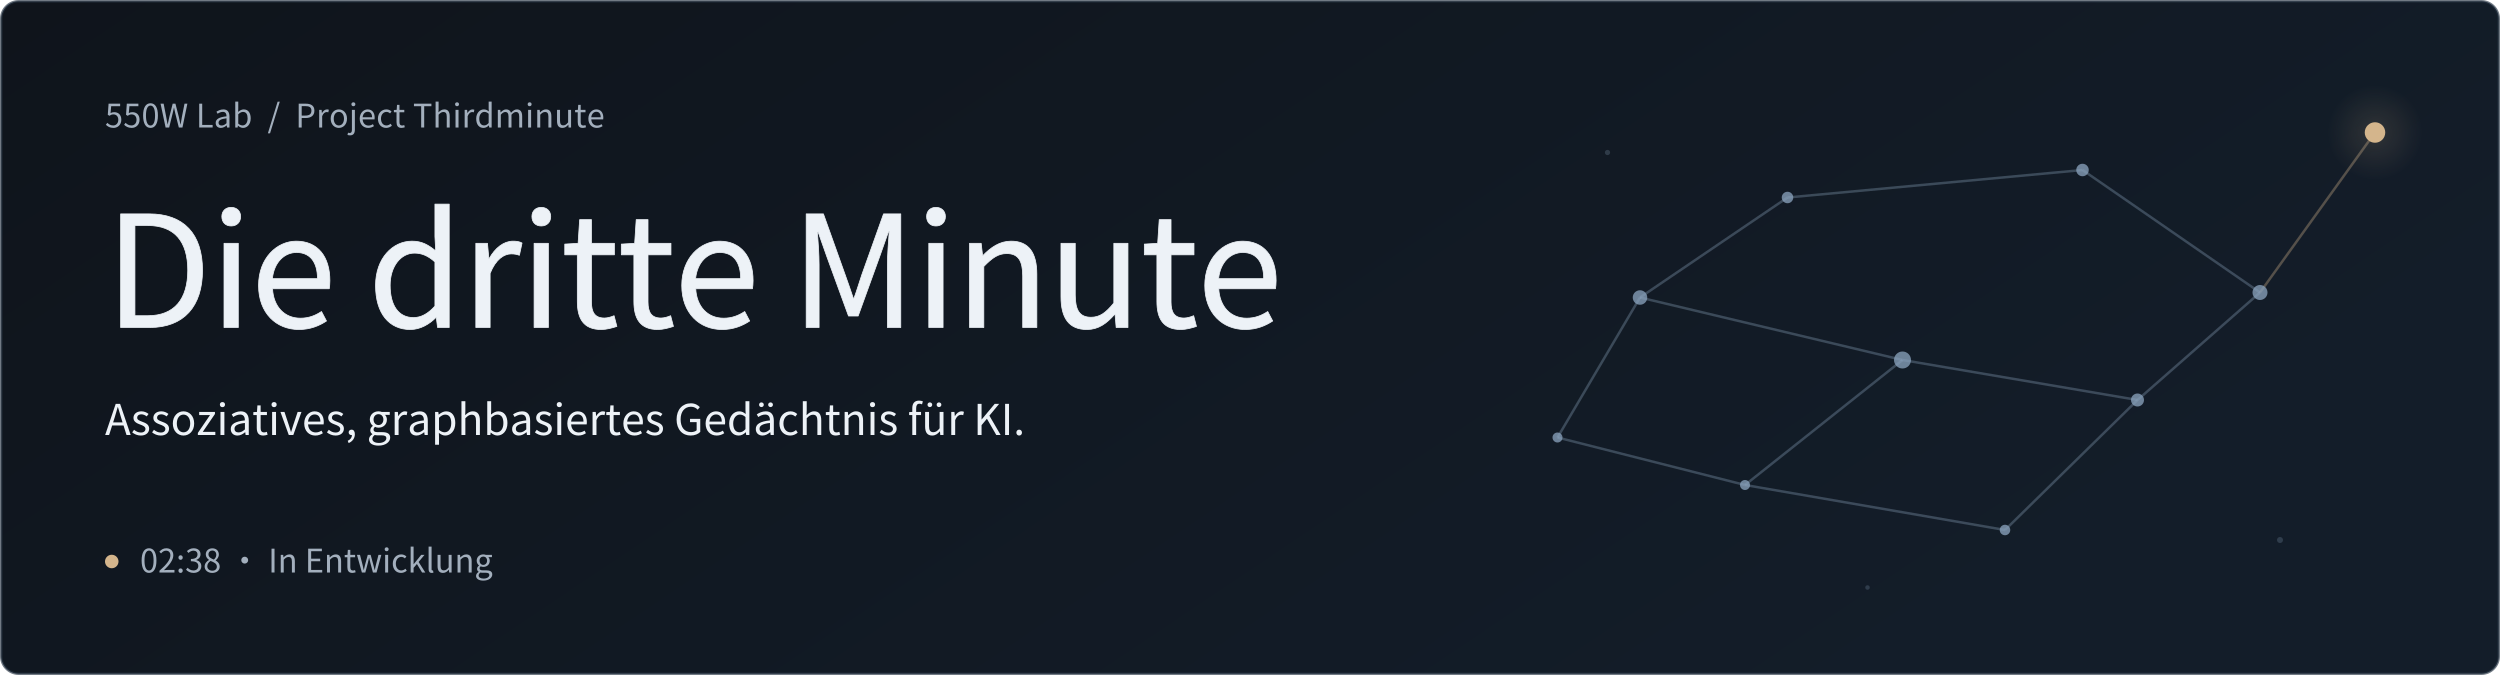
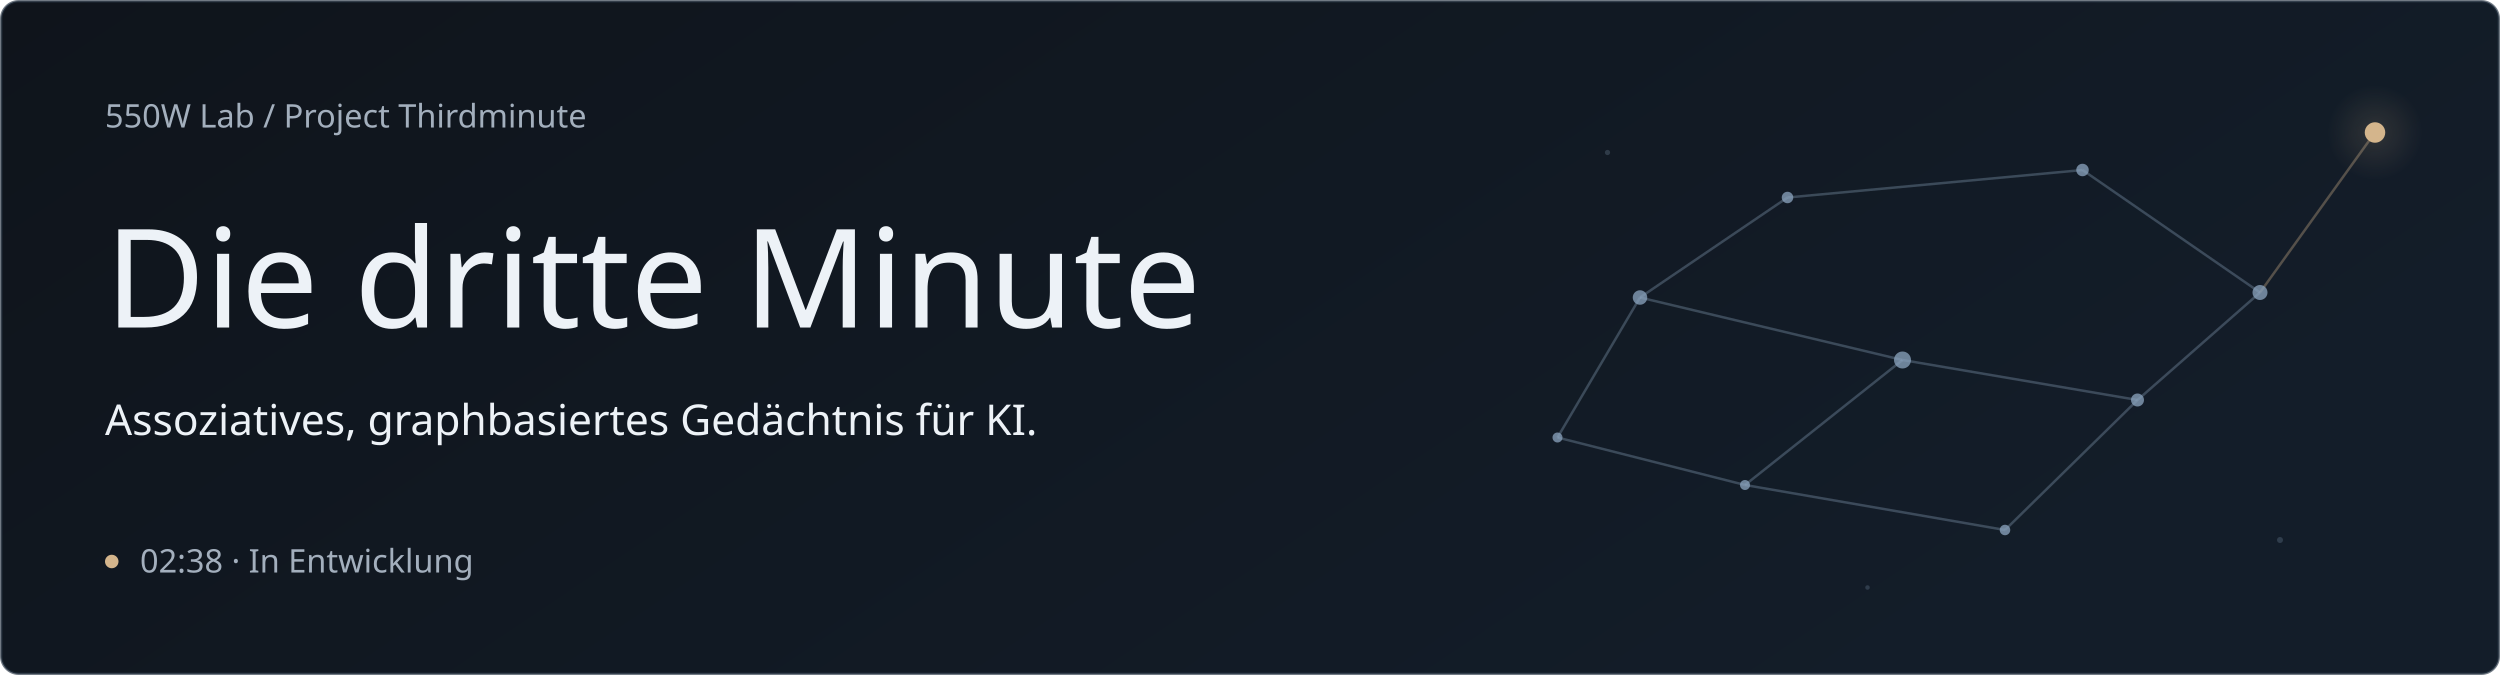
- <svg xmlns="http://www.w3.org/2000/svg" width="1000" height="270" viewBox="0 0 1000 270" role="img" aria-label="Die dritte Minute (Thirdminute) — Assoziatives, graphbasiertes Gedächtnis für KI.">
+ <svg xmlns="http://www.w3.org/2000/svg" width="1000" height="270" viewBox="0 0 1000 270" role="img" aria-label="Die dritte Minute (Thirdminute) — Assoziatives, graphbasiertes Gedächtnis für KI." xml:lang="de">
  <defs>
    <linearGradient id="surface" x1="0" y1="0" x2="1" y2=".4">
      <stop offset="0" stop-color="#0f141b" />
      <stop offset="1" stop-color="#131d29" />
    </linearGradient>
    <radialGradient id="future-glow">
      <stop offset="0" stop-color="#d4b58c" stop-opacity=".15" />
      <stop offset="1" stop-color="#d4b58c" stop-opacity="0" />
    </radialGradient>
  </defs>
  <rect x=".5" y=".5" width="999" height="269" rx="7" fill="url(#surface)" stroke="#263342" stroke-opacity=".65" />
  <g transform="translate(623 53)" opacity="1">
    <line x1="0" y1="122" x2="33" y2="66" stroke="#8aa3bd" stroke-width="1" opacity=".34" />
    <line x1="0" y1="122" x2="75" y2="141" stroke="#8aa3bd" stroke-width="1" opacity=".34" />
    <line x1="33" y1="66" x2="92" y2="26" stroke="#8aa3bd" stroke-width="1" opacity=".34" />
    <line x1="33" y1="66" x2="138" y2="91" stroke="#8aa3bd" stroke-width="1" opacity=".34" />
    <line x1="75" y1="141" x2="138" y2="91" stroke="#8aa3bd" stroke-width="1" opacity=".34" />
    <line x1="75" y1="141" x2="179" y2="159" stroke="#8aa3bd" stroke-width="1" opacity=".34" />
    <line x1="92" y1="26" x2="210" y2="15" stroke="#8aa3bd" stroke-width="1" opacity=".34" />
    <line x1="138" y1="91" x2="232" y2="107" stroke="#8aa3bd" stroke-width="1" opacity=".34" />
    <line x1="179" y1="159" x2="232" y2="107" stroke="#8aa3bd" stroke-width="1" opacity=".34" />
    <line x1="210" y1="15" x2="281" y2="64" stroke="#8aa3bd" stroke-width="1" opacity=".34" />
    <line x1="232" y1="107" x2="281" y2="64" stroke="#8aa3bd" stroke-width="1" opacity=".34" />
    <line x1="281" y1="64" x2="327" y2="0" stroke="#d4b58c" stroke-width="1" opacity=".34" />
    <circle cx="20" cy="8" r="1.05" fill="#8aa3bd" opacity=".24" />
    <circle cx="124" cy="182" r="0.9" fill="#8aa3bd" opacity=".24" />
    <circle cx="289" cy="163" r="1.2" fill="#8aa3bd" opacity=".24" />
    <circle cx="0" cy="122" r="2.0" fill="#8aa3bd" opacity=".76" />
    <circle cx="33" cy="66" r="2.9" fill="#8aa3bd" opacity=".76" />
    <circle cx="75" cy="141" r="2.0" fill="#8aa3bd" opacity=".76" />
    <circle cx="92" cy="26" r="2.3" fill="#8aa3bd" opacity=".76" />
    <circle cx="138" cy="91" r="3.4" fill="#8aa3bd" opacity=".76" />
    <circle cx="179" cy="159" r="2.1" fill="#8aa3bd" opacity=".76" />
    <circle cx="210" cy="15" r="2.5" fill="#8aa3bd" opacity=".76" />
    <circle cx="232" cy="107" r="2.6" fill="#8aa3bd" opacity=".76" />
    <circle cx="281" cy="64" r="3.0" fill="#8aa3bd" opacity=".76" />
    <circle cx="327" cy="0" r="19" fill="url(#future-glow)" />
    <circle cx="327" cy="0" r="4.1" fill="#d4b58c" />
  </g>
-   <path fill="#a3afbd" transform="translate(42.000 51.000) scale(0.013 -0.013)" d="M262 -13C385 -13 502 78 502 238C502 400 402 472 281 472C237 472 204 461 171 443L190 655H466V733H110L86 391L135 360C177 388 208 403 257 403C349 403 409 341 409 236C409 129 340 63 253 63C168 63 114 102 73 144L27 84C77 35 147 -13 262 -13Z" />
-   <path fill="#a3afbd" transform="translate(49.295 51.000) scale(0.013 -0.013)" d="M262 -13C385 -13 502 78 502 238C502 400 402 472 281 472C237 472 204 461 171 443L190 655H466V733H110L86 391L135 360C177 388 208 403 257 403C349 403 409 341 409 236C409 129 340 63 253 63C168 63 114 102 73 144L27 84C77 35 147 -13 262 -13Z" />
-   <path fill="#a3afbd" transform="translate(56.590 51.000) scale(0.013 -0.013)" d="M278 -13C417 -13 506 113 506 369C506 623 417 746 278 746C138 746 50 623 50 369C50 113 138 -13 278 -13ZM278 61C195 61 138 154 138 369C138 583 195 674 278 674C361 674 418 583 418 369C418 154 361 61 278 61Z" />
-   <path fill="#a3afbd" transform="translate(63.885 51.000) scale(0.013 -0.013)" d="M181 0H291L400 442C412 500 426 553 437 609H441C453 553 464 500 477 442L588 0H700L851 733H763L684 334C671 255 657 176 644 96H638C620 176 604 256 586 334L484 733H399L298 334C280 255 262 176 246 96H242C227 176 213 255 198 334L121 733H26Z" />
-   <path fill="#a3afbd" transform="translate(78.371 51.000) scale(0.013 -0.013)" d="M101 0H514V79H193V733H101Z" />
-   <path fill="#a3afbd" transform="translate(85.510 51.000) scale(0.013 -0.013)" d="M217 -13C284 -13 345 22 397 65H400L408 0H483V334C483 469 428 557 295 557C207 557 131 518 82 486L117 423C160 452 217 481 280 481C369 481 392 414 392 344C161 318 59 259 59 141C59 43 126 -13 217 -13ZM243 61C189 61 147 85 147 147C147 217 209 262 392 283V132C339 85 295 61 243 61Z" />
-   <path fill="#a3afbd" transform="translate(92.909 51.000) scale(0.013 -0.013)" d="M331 -13C455 -13 567 94 567 280C567 448 491 557 351 557C290 557 230 523 180 481L184 578V796H92V0H165L173 56H177C224 13 281 -13 331 -13ZM316 64C280 64 231 78 184 120V406C235 454 283 480 328 480C432 480 472 400 472 279C472 145 406 64 316 64Z" />
-   <path fill="#a3afbd" transform="translate(107.007 51.000) scale(0.013 -0.013)" d="M11 -179H78L377 794H311Z" />
-   <path fill="#a3afbd" transform="translate(118.167 51.000) scale(0.013 -0.013)" d="M101 0H193V292H314C475 292 584 363 584 518C584 678 474 733 310 733H101ZM193 367V658H298C427 658 492 625 492 518C492 413 431 367 302 367Z" />
-   <path fill="#a3afbd" transform="translate(126.476 51.000) scale(0.013 -0.013)" d="M92 0H184V349C220 441 275 475 320 475C343 475 355 472 373 466L390 545C373 554 356 557 332 557C272 557 216 513 178 444H176L167 543H92Z" />
-   <path fill="#a3afbd" transform="translate(131.600 51.000) scale(0.013 -0.013)" d="M303 -13C436 -13 554 91 554 271C554 452 436 557 303 557C170 557 52 452 52 271C52 91 170 -13 303 -13ZM303 63C209 63 146 146 146 271C146 396 209 480 303 480C397 480 461 396 461 271C461 146 397 63 303 63Z" />
-   <path fill="#a3afbd" transform="translate(139.558 51.000) scale(0.013 -0.013)" d="M35 -242C143 -242 184 -173 184 -62V543H93V-62C93 -128 80 -169 26 -169C7 -169 -12 -164 -26 -159L-44 -228C-25 -236 3 -242 35 -242ZM138 655C173 655 199 679 199 716C199 751 173 775 138 775C102 775 77 751 77 716C77 679 102 655 138 655Z" />
-   <path fill="#a3afbd" transform="translate(143.213 51.000) scale(0.013 -0.013)" d="M312 -13C385 -13 443 11 490 42L458 103C417 76 375 60 322 60C219 60 148 134 142 250H508C510 264 512 282 512 302C512 457 434 557 295 557C171 557 52 448 52 271C52 92 167 -13 312 -13ZM141 315C152 423 220 484 297 484C382 484 432 425 432 315Z" />
-   <path fill="#a3afbd" transform="translate(150.495 51.000) scale(0.013 -0.013)" d="M306 -13C371 -13 433 13 482 55L442 117C408 87 364 63 314 63C214 63 146 146 146 271C146 396 218 480 317 480C359 480 394 461 425 433L471 493C433 527 384 557 313 557C173 557 52 452 52 271C52 91 162 -13 306 -13Z" />
-   <path fill="#a3afbd" transform="translate(157.205 51.000) scale(0.013 -0.013)" d="M262 -13C296 -13 332 -3 363 7L345 76C327 68 303 61 283 61C220 61 199 99 199 165V469H347V543H199V696H123L113 543L27 538V469H108V168C108 59 147 -13 262 -13Z" />
-   <path fill="#a3afbd" transform="translate(165.178 51.000) scale(0.013 -0.013)" d="M253 0H346V655H568V733H31V655H253Z" />
-   <path fill="#a3afbd" transform="translate(173.045 51.000) scale(0.013 -0.013)" d="M92 0H184V394C238 449 276 477 332 477C404 477 435 434 435 332V0H526V344C526 482 474 557 360 557C286 557 230 516 180 466L184 578V796H92Z" />
-   <path fill="#a3afbd" transform="translate(181.016 51.000) scale(0.013 -0.013)" d="M92 0H184V543H92ZM138 655C174 655 199 679 199 716C199 751 174 775 138 775C102 775 78 751 78 716C78 679 102 655 138 655Z" />
-   <path fill="#a3afbd" transform="translate(184.671 51.000) scale(0.013 -0.013)" d="M92 0H184V349C220 441 275 475 320 475C343 475 355 472 373 466L390 545C373 554 356 557 332 557C272 557 216 513 178 444H176L167 543H92Z" />
-   <path fill="#a3afbd" transform="translate(189.795 51.000) scale(0.013 -0.013)" d="M277 -13C342 -13 400 22 442 64H445L453 0H528V796H436V587L441 494C393 533 352 557 288 557C164 557 53 447 53 271C53 90 141 -13 277 -13ZM297 64C202 64 147 141 147 272C147 396 217 480 304 480C349 480 391 464 436 423V138C391 88 347 64 297 64Z" />
-   <path fill="#a3afbd" transform="translate(197.935 51.000) scale(0.013 -0.013)" d="M92 0H184V394C233 450 279 477 320 477C389 477 421 434 421 332V0H512V394C563 450 607 477 649 477C718 477 750 434 750 332V0H841V344C841 482 788 557 677 557C610 557 554 514 497 453C475 517 431 557 347 557C282 557 226 516 178 464H176L167 543H92Z" />
-   <path fill="#a3afbd" transform="translate(210.053 51.000) scale(0.013 -0.013)" d="M92 0H184V543H92ZM138 655C174 655 199 679 199 716C199 751 174 775 138 775C102 775 78 751 78 716C78 679 102 655 138 655Z" />
-   <path fill="#a3afbd" transform="translate(213.708 51.000) scale(0.013 -0.013)" d="M92 0H184V394C238 449 276 477 332 477C404 477 435 434 435 332V0H526V344C526 482 474 557 360 557C286 557 229 516 178 464H176L167 543H92Z" />
-   <path fill="#a3afbd" transform="translate(221.718 51.000) scale(0.013 -0.013)" d="M251 -13C325 -13 379 26 430 85H433L440 0H516V543H425V158C373 94 334 66 278 66C206 66 176 109 176 210V543H84V199C84 60 136 -13 251 -13Z" />
-   <path fill="#a3afbd" transform="translate(229.689 51.000) scale(0.013 -0.013)" d="M262 -13C296 -13 332 -3 363 7L345 76C327 68 303 61 283 61C220 61 199 99 199 165V469H347V543H199V696H123L113 543L27 538V469H108V168C108 59 147 -13 262 -13Z" />
-   <path fill="#a3afbd" transform="translate(234.670 51.000) scale(0.013 -0.013)" d="M312 -13C385 -13 443 11 490 42L458 103C417 76 375 60 322 60C219 60 148 134 142 250H508C510 264 512 282 512 302C512 457 434 557 295 557C171 557 52 448 52 271C52 92 167 -13 312 -13ZM141 315C152 423 220 484 297 484C382 484 432 425 432 315Z" />
-   <path fill="#edf2f7" stroke="#edf2f7" stroke-width="5" stroke-linejoin="round" paint-order="stroke fill" transform="translate(42.000 131.000) scale(0.062 -0.062)" d="M101 0H288C509 0 629 137 629 369C629 603 509 733 284 733H101ZM193 76V658H276C449 658 534 555 534 369C534 184 449 76 276 76Z" />
-   <path fill="#edf2f7" stroke="#edf2f7" stroke-width="5" stroke-linejoin="round" paint-order="stroke fill" transform="translate(83.906 131.000) scale(0.062 -0.062)" d="M92 0H184V543H92ZM138 655C174 655 199 679 199 716C199 751 174 775 138 775C102 775 78 751 78 716C78 679 102 655 138 655Z" />
-   <path fill="#edf2f7" stroke="#edf2f7" stroke-width="5" stroke-linejoin="round" paint-order="stroke fill" transform="translate(100.206 131.000) scale(0.062 -0.062)" d="M312 -13C385 -13 443 11 490 42L458 103C417 76 375 60 322 60C219 60 148 134 142 250H508C510 264 512 282 512 302C512 457 434 557 295 557C171 557 52 448 52 271C52 92 167 -13 312 -13ZM141 315C152 423 220 484 297 484C382 484 432 425 432 315Z" />
-   <path fill="#edf2f7" stroke="#edf2f7" stroke-width="5" stroke-linejoin="round" paint-order="stroke fill" transform="translate(146.942 131.000) scale(0.062 -0.062)" d="M277 -13C342 -13 400 22 442 64H445L453 0H528V796H436V587L441 494C393 533 352 557 288 557C164 557 53 447 53 271C53 90 141 -13 277 -13ZM297 64C202 64 147 141 147 272C147 396 217 480 304 480C349 480 391 464 436 423V138C391 88 347 64 297 64Z" />
-   <path fill="#edf2f7" stroke="#edf2f7" stroke-width="5" stroke-linejoin="round" paint-order="stroke fill" transform="translate(184.632 131.000) scale(0.062 -0.062)" d="M92 0H184V349C220 441 275 475 320 475C343 475 355 472 373 466L390 545C373 554 356 557 332 557C272 557 216 513 178 444H176L167 543H92Z" />
-   <path fill="#edf2f7" stroke="#edf2f7" stroke-width="5" stroke-linejoin="round" paint-order="stroke fill" transform="translate(207.938 131.000) scale(0.062 -0.062)" d="M92 0H184V543H92ZM138 655C174 655 199 679 199 716C199 751 174 775 138 775C102 775 78 751 78 716C78 679 102 655 138 655Z" />
-   <path fill="#edf2f7" stroke="#edf2f7" stroke-width="5" stroke-linejoin="round" paint-order="stroke fill" transform="translate(224.238 131.000) scale(0.062 -0.062)" d="M262 -13C296 -13 332 -3 363 7L345 76C327 68 303 61 283 61C220 61 199 99 199 165V469H347V543H199V696H123L113 543L27 538V469H108V168C108 59 147 -13 262 -13Z" />
-   <path fill="#edf2f7" stroke="#edf2f7" stroke-width="5" stroke-linejoin="round" paint-order="stroke fill" transform="translate(246.862 131.000) scale(0.062 -0.062)" d="M262 -13C296 -13 332 -3 363 7L345 76C327 68 303 61 283 61C220 61 199 99 199 165V469H347V543H199V696H123L113 543L27 538V469H108V168C108 59 147 -13 262 -13Z" />
-   <path fill="#edf2f7" stroke="#edf2f7" stroke-width="5" stroke-linejoin="round" paint-order="stroke fill" transform="translate(269.486 131.000) scale(0.062 -0.062)" d="M312 -13C385 -13 443 11 490 42L458 103C417 76 375 60 322 60C219 60 148 134 142 250H508C510 264 512 282 512 302C512 457 434 557 295 557C171 557 52 448 52 271C52 92 167 -13 312 -13ZM141 315C152 423 220 484 297 484C382 484 432 425 432 315Z" />
-   <path fill="#edf2f7" stroke="#edf2f7" stroke-width="5" stroke-linejoin="round" paint-order="stroke fill" transform="translate(316.222 131.000) scale(0.062 -0.062)" d="M101 0H184V406C184 469 178 558 172 622H176L235 455L374 74H436L574 455L633 622H637C632 558 625 469 625 406V0H711V733H600L460 341C443 291 428 239 409 188H405C387 239 371 291 352 341L212 733H101Z" />
-   <path fill="#edf2f7" stroke="#edf2f7" stroke-width="5" stroke-linejoin="round" paint-order="stroke fill" transform="translate(365.816 131.000) scale(0.062 -0.062)" d="M92 0H184V543H92ZM138 655C174 655 199 679 199 716C199 751 174 775 138 775C102 775 78 751 78 716C78 679 102 655 138 655Z" />
-   <path fill="#edf2f7" stroke="#edf2f7" stroke-width="5" stroke-linejoin="round" paint-order="stroke fill" transform="translate(382.116 131.000) scale(0.062 -0.062)" d="M92 0H184V394C238 449 276 477 332 477C404 477 435 434 435 332V0H526V344C526 482 474 557 360 557C286 557 229 516 178 464H176L167 543H92Z" />
-   <path fill="#edf2f7" stroke="#edf2f7" stroke-width="5" stroke-linejoin="round" paint-order="stroke fill" transform="translate(419.186 131.000) scale(0.062 -0.062)" d="M251 -13C325 -13 379 26 430 85H433L440 0H516V543H425V158C373 94 334 66 278 66C206 66 176 109 176 210V543H84V199C84 60 136 -13 251 -13Z" />
-   <path fill="#edf2f7" stroke="#edf2f7" stroke-width="5" stroke-linejoin="round" paint-order="stroke fill" transform="translate(456.070 131.000) scale(0.062 -0.062)" d="M262 -13C296 -13 332 -3 363 7L345 76C327 68 303 61 283 61C220 61 199 99 199 165V469H347V543H199V696H123L113 543L27 538V469H108V168C108 59 147 -13 262 -13Z" />
-   <path fill="#edf2f7" stroke="#edf2f7" stroke-width="5" stroke-linejoin="round" paint-order="stroke fill" transform="translate(478.694 131.000) scale(0.062 -0.062)" d="M312 -13C385 -13 443 11 490 42L458 103C417 76 375 60 322 60C219 60 148 134 142 250H508C510 264 512 282 512 302C512 457 434 557 295 557C171 557 52 448 52 271C52 92 167 -13 312 -13ZM141 315C152 423 220 484 297 484C382 484 432 425 432 315Z" />
-   <path fill="#edf2f7" transform="translate(42.000 174.000) scale(0.017 -0.017)" d="M4 0H97L168 224H436L506 0H604L355 733H252ZM191 297 227 410C253 493 277 572 300 658H304C328 573 351 493 378 410L413 297Z" />
-   <path fill="#edf2f7" transform="translate(52.336 174.000) scale(0.017 -0.017)" d="M234 -13C362 -13 431 60 431 148C431 251 345 283 266 313C205 336 149 356 149 407C149 450 181 486 250 486C298 486 336 465 373 438L417 495C376 529 316 557 249 557C130 557 62 489 62 403C62 310 144 274 220 246C280 224 344 198 344 143C344 96 309 58 237 58C172 58 124 84 76 123L32 62C83 19 157 -13 234 -13Z" />
-   <path fill="#edf2f7" transform="translate(60.292 174.000) scale(0.017 -0.017)" d="M234 -13C362 -13 431 60 431 148C431 251 345 283 266 313C205 336 149 356 149 407C149 450 181 486 250 486C298 486 336 465 373 438L417 495C376 529 316 557 249 557C130 557 62 489 62 403C62 310 144 274 220 246C280 224 344 198 344 143C344 96 309 58 237 58C172 58 124 84 76 123L32 62C83 19 157 -13 234 -13Z" />
-   <path fill="#edf2f7" transform="translate(68.248 174.000) scale(0.017 -0.017)" d="M303 -13C436 -13 554 91 554 271C554 452 436 557 303 557C170 557 52 452 52 271C52 91 170 -13 303 -13ZM303 63C209 63 146 146 146 271C146 396 209 480 303 480C397 480 461 396 461 271C461 146 397 63 303 63Z" />
-   <path fill="#edf2f7" transform="translate(78.550 174.000) scale(0.017 -0.017)" d="M35 0H446V74H150L437 494V543H66V469H321L35 49Z" />
-   <path fill="#edf2f7" transform="translate(86.625 174.000) scale(0.017 -0.017)" d="M92 0H184V543H92ZM138 655C174 655 199 679 199 716C199 751 174 775 138 775C102 775 78 751 78 716C78 679 102 655 138 655Z" />
-   <path fill="#edf2f7" transform="translate(91.300 174.000) scale(0.017 -0.017)" d="M217 -13C284 -13 345 22 397 65H400L408 0H483V334C483 469 428 557 295 557C207 557 131 518 82 486L117 423C160 452 217 481 280 481C369 481 392 414 392 344C161 318 59 259 59 141C59 43 126 -13 217 -13ZM243 61C189 61 147 85 147 147C147 217 209 262 392 283V132C339 85 295 61 243 61Z" />
-   <path fill="#edf2f7" transform="translate(100.871 174.000) scale(0.017 -0.017)" d="M262 -13C296 -13 332 -3 363 7L345 76C327 68 303 61 283 61C220 61 199 99 199 165V469H347V543H199V696H123L113 543L27 538V469H108V168C108 59 147 -13 262 -13Z" />
-   <path fill="#edf2f7" transform="translate(107.280 174.000) scale(0.017 -0.017)" d="M92 0H184V543H92ZM138 655C174 655 199 679 199 716C199 751 174 775 138 775C102 775 78 751 78 716C78 679 102 655 138 655Z" />
-   <path fill="#edf2f7" transform="translate(111.955 174.000) scale(0.017 -0.017)" d="M209 0H316L508 543H418L315 234C299 181 281 126 265 74H260C244 126 227 181 210 234L108 543H13Z" />
-   <path fill="#edf2f7" transform="translate(120.812 174.000) scale(0.017 -0.017)" d="M312 -13C385 -13 443 11 490 42L458 103C417 76 375 60 322 60C219 60 148 134 142 250H508C510 264 512 282 512 302C512 457 434 557 295 557C171 557 52 448 52 271C52 92 167 -13 312 -13ZM141 315C152 423 220 484 297 484C382 484 432 425 432 315Z" />
-   <path fill="#edf2f7" transform="translate(130.230 174.000) scale(0.017 -0.017)" d="M234 -13C362 -13 431 60 431 148C431 251 345 283 266 313C205 336 149 356 149 407C149 450 181 486 250 486C298 486 336 465 373 438L417 495C376 529 316 557 249 557C130 557 62 489 62 403C62 310 144 274 220 246C280 224 344 198 344 143C344 96 309 58 237 58C172 58 124 84 76 123L32 62C83 19 157 -13 234 -13Z" />
-   <path fill="#edf2f7" transform="translate(138.186 174.000) scale(0.017 -0.017)" d="M75 -190C165 -152 221 -77 221 19C221 86 192 126 144 126C107 126 75 102 75 62C75 22 106 -2 142 -2L153 -1C152 -61 115 -109 53 -136Z" />
-   <path fill="#edf2f7" transform="translate(146.720 174.000) scale(0.017 -0.017)" d="M275 -250C443 -250 550 -163 550 -62C550 28 486 67 361 67H254C181 67 159 92 159 126C159 156 174 174 194 191C218 179 248 172 274 172C386 172 473 245 473 361C473 408 455 448 429 473H540V543H351C332 551 305 557 274 557C165 557 71 482 71 363C71 298 106 245 142 217V213C113 193 82 157 82 112C82 69 103 40 131 23V18C80 -13 51 -58 51 -105C51 -198 143 -250 275 -250ZM274 234C212 234 159 284 159 363C159 443 211 490 274 490C339 490 390 443 390 363C390 284 337 234 274 234ZM288 -187C189 -187 131 -150 131 -92C131 -61 147 -28 186 0C210 -6 236 -8 256 -8H350C422 -8 460 -26 460 -77C460 -133 393 -187 288 -187Z" />
-   <path fill="#edf2f7" transform="translate(156.308 174.000) scale(0.017 -0.017)" d="M92 0H184V349C220 441 275 475 320 475C343 475 355 472 373 466L390 545C373 554 356 557 332 557C272 557 216 513 178 444H176L167 543H92Z" />
-   <path fill="#edf2f7" transform="translate(162.904 174.000) scale(0.017 -0.017)" d="M217 -13C284 -13 345 22 397 65H400L408 0H483V334C483 469 428 557 295 557C207 557 131 518 82 486L117 423C160 452 217 481 280 481C369 481 392 414 392 344C161 318 59 259 59 141C59 43 126 -13 217 -13ZM243 61C189 61 147 85 147 147C147 217 209 262 392 283V132C339 85 295 61 243 61Z" />
-   <path fill="#edf2f7" transform="translate(172.475 174.000) scale(0.017 -0.017)" d="M92 -229H184V-45L181 50C230 9 282 -13 331 -13C455 -13 567 94 567 280C567 448 491 557 351 557C288 557 227 521 178 480H176L167 543H92ZM316 64C280 64 232 78 184 120V406C236 454 283 480 328 480C432 480 472 400 472 279C472 145 406 64 316 64Z" />
-   <path fill="#edf2f7" transform="translate(183.015 174.000) scale(0.017 -0.017)" d="M92 0H184V394C238 449 276 477 332 477C404 477 435 434 435 332V0H526V344C526 482 474 557 360 557C286 557 230 516 180 466L184 578V796H92Z" />
-   <path fill="#edf2f7" transform="translate(193.334 174.000) scale(0.017 -0.017)" d="M331 -13C455 -13 567 94 567 280C567 448 491 557 351 557C290 557 230 523 180 481L184 578V796H92V0H165L173 56H177C224 13 281 -13 331 -13ZM316 64C280 64 231 78 184 120V406C235 454 283 480 328 480C432 480 472 400 472 279C472 145 406 64 316 64Z" />
-   <path fill="#edf2f7" transform="translate(203.840 174.000) scale(0.017 -0.017)" d="M217 -13C284 -13 345 22 397 65H400L408 0H483V334C483 469 428 557 295 557C207 557 131 518 82 486L117 423C160 452 217 481 280 481C369 481 392 414 392 344C161 318 59 259 59 141C59 43 126 -13 217 -13ZM243 61C189 61 147 85 147 147C147 217 209 262 392 283V132C339 85 295 61 243 61Z" />
-   <path fill="#edf2f7" transform="translate(213.411 174.000) scale(0.017 -0.017)" d="M234 -13C362 -13 431 60 431 148C431 251 345 283 266 313C205 336 149 356 149 407C149 450 181 486 250 486C298 486 336 465 373 438L417 495C376 529 316 557 249 557C130 557 62 489 62 403C62 310 144 274 220 246C280 224 344 198 344 143C344 96 309 58 237 58C172 58 124 84 76 123L32 62C83 19 157 -13 234 -13Z" />
-   <path fill="#edf2f7" transform="translate(221.367 174.000) scale(0.017 -0.017)" d="M92 0H184V543H92ZM138 655C174 655 199 679 199 716C199 751 174 775 138 775C102 775 78 751 78 716C78 679 102 655 138 655Z" />
-   <path fill="#edf2f7" transform="translate(226.042 174.000) scale(0.017 -0.017)" d="M312 -13C385 -13 443 11 490 42L458 103C417 76 375 60 322 60C219 60 148 134 142 250H508C510 264 512 282 512 302C512 457 434 557 295 557C171 557 52 448 52 271C52 92 167 -13 312 -13ZM141 315C152 423 220 484 297 484C382 484 432 425 432 315Z" />
-   <path fill="#edf2f7" transform="translate(235.460 174.000) scale(0.017 -0.017)" d="M92 0H184V349C220 441 275 475 320 475C343 475 355 472 373 466L390 545C373 554 356 557 332 557C272 557 216 513 178 444H176L167 543H92Z" />
-   <path fill="#edf2f7" transform="translate(242.056 174.000) scale(0.017 -0.017)" d="M262 -13C296 -13 332 -3 363 7L345 76C327 68 303 61 283 61C220 61 199 99 199 165V469H347V543H199V696H123L113 543L27 538V469H108V168C108 59 147 -13 262 -13Z" />
-   <path fill="#edf2f7" transform="translate(248.465 174.000) scale(0.017 -0.017)" d="M312 -13C385 -13 443 11 490 42L458 103C417 76 375 60 322 60C219 60 148 134 142 250H508C510 264 512 282 512 302C512 457 434 557 295 557C171 557 52 448 52 271C52 92 167 -13 312 -13ZM141 315C152 423 220 484 297 484C382 484 432 425 432 315Z" />
-   <path fill="#edf2f7" transform="translate(257.883 174.000) scale(0.017 -0.017)" d="M234 -13C362 -13 431 60 431 148C431 251 345 283 266 313C205 336 149 356 149 407C149 450 181 486 250 486C298 486 336 465 373 438L417 495C376 529 316 557 249 557C130 557 62 489 62 403C62 310 144 274 220 246C280 224 344 198 344 143C344 96 309 58 237 58C172 58 124 84 76 123L32 62C83 19 157 -13 234 -13Z" />
-   <path fill="#edf2f7" transform="translate(269.647 174.000) scale(0.017 -0.017)" d="M389 -13C487 -13 568 23 615 72V380H374V303H530V111C501 84 450 68 398 68C241 68 153 184 153 369C153 552 249 665 397 665C470 665 518 634 555 596L605 656C563 700 496 746 394 746C200 746 58 603 58 366C58 128 196 -13 389 -13Z" />
-   <path fill="#edf2f7" transform="translate(281.360 174.000) scale(0.017 -0.017)" d="M312 -13C385 -13 443 11 490 42L458 103C417 76 375 60 322 60C219 60 148 134 142 250H508C510 264 512 282 512 302C512 457 434 557 295 557C171 557 52 448 52 271C52 92 167 -13 312 -13ZM141 315C152 423 220 484 297 484C382 484 432 425 432 315Z" />
-   <path fill="#edf2f7" transform="translate(290.778 174.000) scale(0.017 -0.017)" d="M277 -13C342 -13 400 22 442 64H445L453 0H528V796H436V587L441 494C393 533 352 557 288 557C164 557 53 447 53 271C53 90 141 -13 277 -13ZM297 64C202 64 147 141 147 272C147 396 217 480 304 480C349 480 391 464 436 423V138C391 88 347 64 297 64Z" />
-   <path fill="#edf2f7" transform="translate(301.318 174.000) scale(0.017 -0.017)" d="M217 -13C284 -13 345 22 397 65H400L408 0H483V334C483 469 428 557 295 557C207 557 131 518 82 486L117 423C160 452 217 481 280 481C369 481 392 414 392 344C161 318 59 259 59 141C59 43 126 -13 217 -13ZM243 61C189 61 147 85 147 147C147 217 209 262 392 283V132C339 85 295 61 243 61ZM191 657C223 657 247 681 247 712C247 743 223 767 191 767C159 767 136 743 136 712C136 681 159 657 191 657ZM406 657C438 657 462 681 462 712C462 743 438 767 406 767C374 767 350 743 350 712C350 681 374 657 406 657Z" />
-   <path fill="#edf2f7" transform="translate(310.889 174.000) scale(0.017 -0.017)" d="M306 -13C371 -13 433 13 482 55L442 117C408 87 364 63 314 63C214 63 146 146 146 271C146 396 218 480 317 480C359 480 394 461 425 433L471 493C433 527 384 557 313 557C173 557 52 452 52 271C52 91 162 -13 306 -13Z" />
-   <path fill="#edf2f7" transform="translate(319.559 174.000) scale(0.017 -0.017)" d="M92 0H184V394C238 449 276 477 332 477C404 477 435 434 435 332V0H526V344C526 482 474 557 360 557C286 557 230 516 180 466L184 578V796H92Z" />
-   <path fill="#edf2f7" transform="translate(329.878 174.000) scale(0.017 -0.017)" d="M262 -13C296 -13 332 -3 363 7L345 76C327 68 303 61 283 61C220 61 199 99 199 165V469H347V543H199V696H123L113 543L27 538V469H108V168C108 59 147 -13 262 -13Z" />
-   <path fill="#edf2f7" transform="translate(336.287 174.000) scale(0.017 -0.017)" d="M92 0H184V394C238 449 276 477 332 477C404 477 435 434 435 332V0H526V344C526 482 474 557 360 557C286 557 229 516 178 464H176L167 543H92Z" />
-   <path fill="#edf2f7" transform="translate(346.657 174.000) scale(0.017 -0.017)" d="M92 0H184V543H92ZM138 655C174 655 199 679 199 716C199 751 174 775 138 775C102 775 78 751 78 716C78 679 102 655 138 655Z" />
-   <path fill="#edf2f7" transform="translate(351.332 174.000) scale(0.017 -0.017)" d="M234 -13C362 -13 431 60 431 148C431 251 345 283 266 313C205 336 149 356 149 407C149 450 181 486 250 486C298 486 336 465 373 438L417 495C376 529 316 557 249 557C130 557 62 489 62 403C62 310 144 274 220 246C280 224 344 198 344 143C344 96 309 58 237 58C172 58 124 84 76 123L32 62C83 19 157 -13 234 -13Z" />
-   <path fill="#edf2f7" transform="translate(363.096 174.000) scale(0.017 -0.017)" d="M33 469H107V0H198V469H313V543H198V629C198 699 223 736 275 736C294 736 316 731 336 721L356 792C331 802 299 809 265 809C157 809 107 740 107 630V543L33 538Z" />
-   <path fill="#edf2f7" transform="translate(368.621 174.000) scale(0.017 -0.017)" d="M251 -13C325 -13 379 26 430 85H433L440 0H516V543H425V158C373 94 334 66 278 66C206 66 176 109 176 210V543H84V199C84 60 136 -13 251 -13ZM195 657C227 657 251 681 251 712C251 743 227 767 195 767C164 767 140 743 140 712C140 681 164 657 195 657ZM410 657C442 657 466 681 466 712C466 743 442 767 410 767C379 767 355 743 355 712C355 681 379 657 410 657Z" />
-   <path fill="#edf2f7" transform="translate(378.940 174.000) scale(0.017 -0.017)" d="M92 0H184V349C220 441 275 475 320 475C343 475 355 472 373 466L390 545C373 554 356 557 332 557C272 557 216 513 178 444H176L167 543H92Z" />
-   <path fill="#edf2f7" transform="translate(389.344 174.000) scale(0.017 -0.017)" d="M101 0H193V232L319 382L539 0H642L377 455L607 733H502L195 365H193V733H101Z" />
-   <path fill="#edf2f7" transform="translate(400.326 174.000) scale(0.017 -0.017)" d="M101 0H193V733H101Z" />
-   <path fill="#edf2f7" transform="translate(405.307 174.000) scale(0.017 -0.017)" d="M139 -13C175 -13 205 15 205 56C205 98 175 126 139 126C102 126 73 98 73 56C73 15 102 -13 139 -13Z" />
-   <circle cx="44.7" cy="224.6" r="2.7" fill="#d4b58c" />
-   <path fill="#a3afbd" transform="translate(56.000 229.000) scale(0.013 -0.013)" d="M278 -13C417 -13 506 113 506 369C506 623 417 746 278 746C138 746 50 623 50 369C50 113 138 -13 278 -13ZM278 61C195 61 138 154 138 369C138 583 195 674 278 674C361 674 418 583 418 369C418 154 361 61 278 61Z" />
-   <path fill="#a3afbd" transform="translate(63.215 229.000) scale(0.013 -0.013)" d="M44 0H505V79H302C265 79 220 75 182 72C354 235 470 384 470 531C470 661 387 746 256 746C163 746 99 704 40 639L93 587C134 636 185 672 245 672C336 672 380 611 380 527C380 401 274 255 44 54Z" />
-   <path fill="#a3afbd" transform="translate(70.430 229.000) scale(0.013 -0.013)" d="M139 390C175 390 205 418 205 460C205 501 175 530 139 530C102 530 73 501 73 460C73 418 102 390 139 390ZM139 -13C175 -13 205 15 205 56C205 98 175 126 139 126C102 126 73 98 73 56C73 15 102 -13 139 -13Z" />
-   <path fill="#a3afbd" transform="translate(74.044 229.000) scale(0.013 -0.013)" d="M263 -13C394 -13 499 65 499 196C499 297 430 361 344 382V387C422 414 474 474 474 563C474 679 384 746 260 746C176 746 111 709 56 659L105 601C147 643 198 672 257 672C334 672 381 626 381 556C381 477 330 416 178 416V346C348 346 406 288 406 199C406 115 345 63 257 63C174 63 119 103 76 147L29 88C77 35 149 -13 263 -13Z" />
-   <path fill="#a3afbd" transform="translate(81.259 229.000) scale(0.013 -0.013)" d="M280 -13C417 -13 509 70 509 176C509 277 450 332 386 369V374C429 408 483 474 483 551C483 664 407 744 282 744C168 744 81 669 81 558C81 481 127 426 180 389V385C113 349 46 280 46 182C46 69 144 -13 280 -13ZM330 398C243 432 164 471 164 558C164 629 213 676 281 676C359 676 405 619 405 546C405 492 379 442 330 398ZM281 55C193 55 127 112 127 190C127 260 169 318 228 356C332 314 422 278 422 179C422 106 366 55 281 55Z" />
-   <path fill="#a3afbd" transform="translate(91.386 229.000) scale(0.013 -0.013)" d="M500 486C441 486 394 439 394 380C394 321 441 274 500 274C559 274 606 321 606 380C606 439 559 486 500 486Z" />
-   <path fill="#a3afbd" transform="translate(107.298 229.000) scale(0.013 -0.013)" d="M101 0H193V733H101Z" />
-   <path fill="#a3afbd" transform="translate(111.107 229.000) scale(0.013 -0.013)" d="M92 0H184V394C238 449 276 477 332 477C404 477 435 434 435 332V0H526V344C526 482 474 557 360 557C286 557 229 516 178 464H176L167 543H92Z" />
-   <path fill="#a3afbd" transform="translate(121.949 229.000) scale(0.013 -0.013)" d="M101 0H534V79H193V346H471V425H193V655H523V733H101Z" />
-   <path fill="#a3afbd" transform="translate(129.606 229.000) scale(0.013 -0.013)" d="M92 0H184V394C238 449 276 477 332 477C404 477 435 434 435 332V0H526V344C526 482 474 557 360 557C286 557 229 516 178 464H176L167 543H92Z" />
-   <path fill="#a3afbd" transform="translate(137.536 229.000) scale(0.013 -0.013)" d="M262 -13C296 -13 332 -3 363 7L345 76C327 68 303 61 283 61C220 61 199 99 199 165V469H347V543H199V696H123L113 543L27 538V469H108V168C108 59 147 -13 262 -13Z" />
-   <path fill="#a3afbd" transform="translate(142.437 229.000) scale(0.013 -0.013)" d="M178 0H284L361 291C375 343 386 394 398 449H403C416 394 426 344 440 293L518 0H629L776 543H688L609 229C597 177 587 128 576 78H571C558 128 546 177 533 229L448 543H359L274 229C261 177 249 128 238 78H233C222 128 212 177 201 229L120 543H27Z" />
-   <path fill="#a3afbd" transform="translate(152.863 229.000) scale(0.013 -0.013)" d="M92 0H184V543H92ZM138 655C174 655 199 679 199 716C199 751 174 775 138 775C102 775 78 751 78 716C78 679 102 655 138 655Z" />
-   <path fill="#a3afbd" transform="translate(156.438 229.000) scale(0.013 -0.013)" d="M306 -13C371 -13 433 13 482 55L442 117C408 87 364 63 314 63C214 63 146 146 146 271C146 396 218 480 317 480C359 480 394 461 425 433L471 493C433 527 384 557 313 557C173 557 52 452 52 271C52 91 162 -13 306 -13Z" />
-   <path fill="#a3afbd" transform="translate(163.068 229.000) scale(0.013 -0.013)" d="M92 0H182V143L284 262L443 0H542L337 324L518 543H416L186 257H182V796H92Z" />
-   <path fill="#a3afbd" transform="translate(170.244 229.000) scale(0.013 -0.013)" d="M188 -13C213 -13 228 -9 241 -5L228 65C218 63 214 63 209 63C195 63 184 74 184 102V796H92V108C92 31 120 -13 188 -13Z" />
-   <path fill="#a3afbd" transform="translate(173.936 229.000) scale(0.013 -0.013)" d="M251 -13C325 -13 379 26 430 85H433L440 0H516V543H425V158C373 94 334 66 278 66C206 66 176 109 176 210V543H84V199C84 60 136 -13 251 -13Z" />
-   <path fill="#a3afbd" transform="translate(181.827 229.000) scale(0.013 -0.013)" d="M92 0H184V394C238 449 276 477 332 477C404 477 435 434 435 332V0H526V344C526 482 474 557 360 557C286 557 229 516 178 464H176L167 543H92Z" />
-   <path fill="#a3afbd" transform="translate(189.757 229.000) scale(0.013 -0.013)" d="M275 -250C443 -250 550 -163 550 -62C550 28 486 67 361 67H254C181 67 159 92 159 126C159 156 174 174 194 191C218 179 248 172 274 172C386 172 473 245 473 361C473 408 455 448 429 473H540V543H351C332 551 305 557 274 557C165 557 71 482 71 363C71 298 106 245 142 217V213C113 193 82 157 82 112C82 69 103 40 131 23V18C80 -13 51 -58 51 -105C51 -198 143 -250 275 -250ZM274 234C212 234 159 284 159 363C159 443 211 490 274 490C339 490 390 443 390 363C390 284 337 234 274 234ZM288 -187C189 -187 131 -150 131 -92C131 -61 147 -28 186 0C210 -6 236 -8 256 -8H350C422 -8 460 -26 460 -77C460 -133 393 -187 288 -187Z" />
+   <g font-family="-apple-system, BlinkMacSystemFont, 'Segoe UI', 'Noto Sans', Helvetica, Arial, sans-serif, 'Apple Color Emoji', 'Segoe UI Emoji'" font-weight="400">
+     <text x="42" y="51" font-size="13" fill="#a3afbd">550W Lab  /  Project Thirdminute</text>
+     <text x="42" y="131" font-size="55" fill="#edf2f7">Die dritte Minute</text>
+     <text x="42" y="174" font-size="17" fill="#edf2f7">Assoziatives, graphbasiertes Gedächtnis für KI.</text>
+     <circle cx="44.7" cy="224.6" r="2.7" fill="#d4b58c" />
+     <text x="56" y="229" font-size="13" fill="#a3afbd">02:38 · In Entwicklung</text>
+   </g>
</svg>
